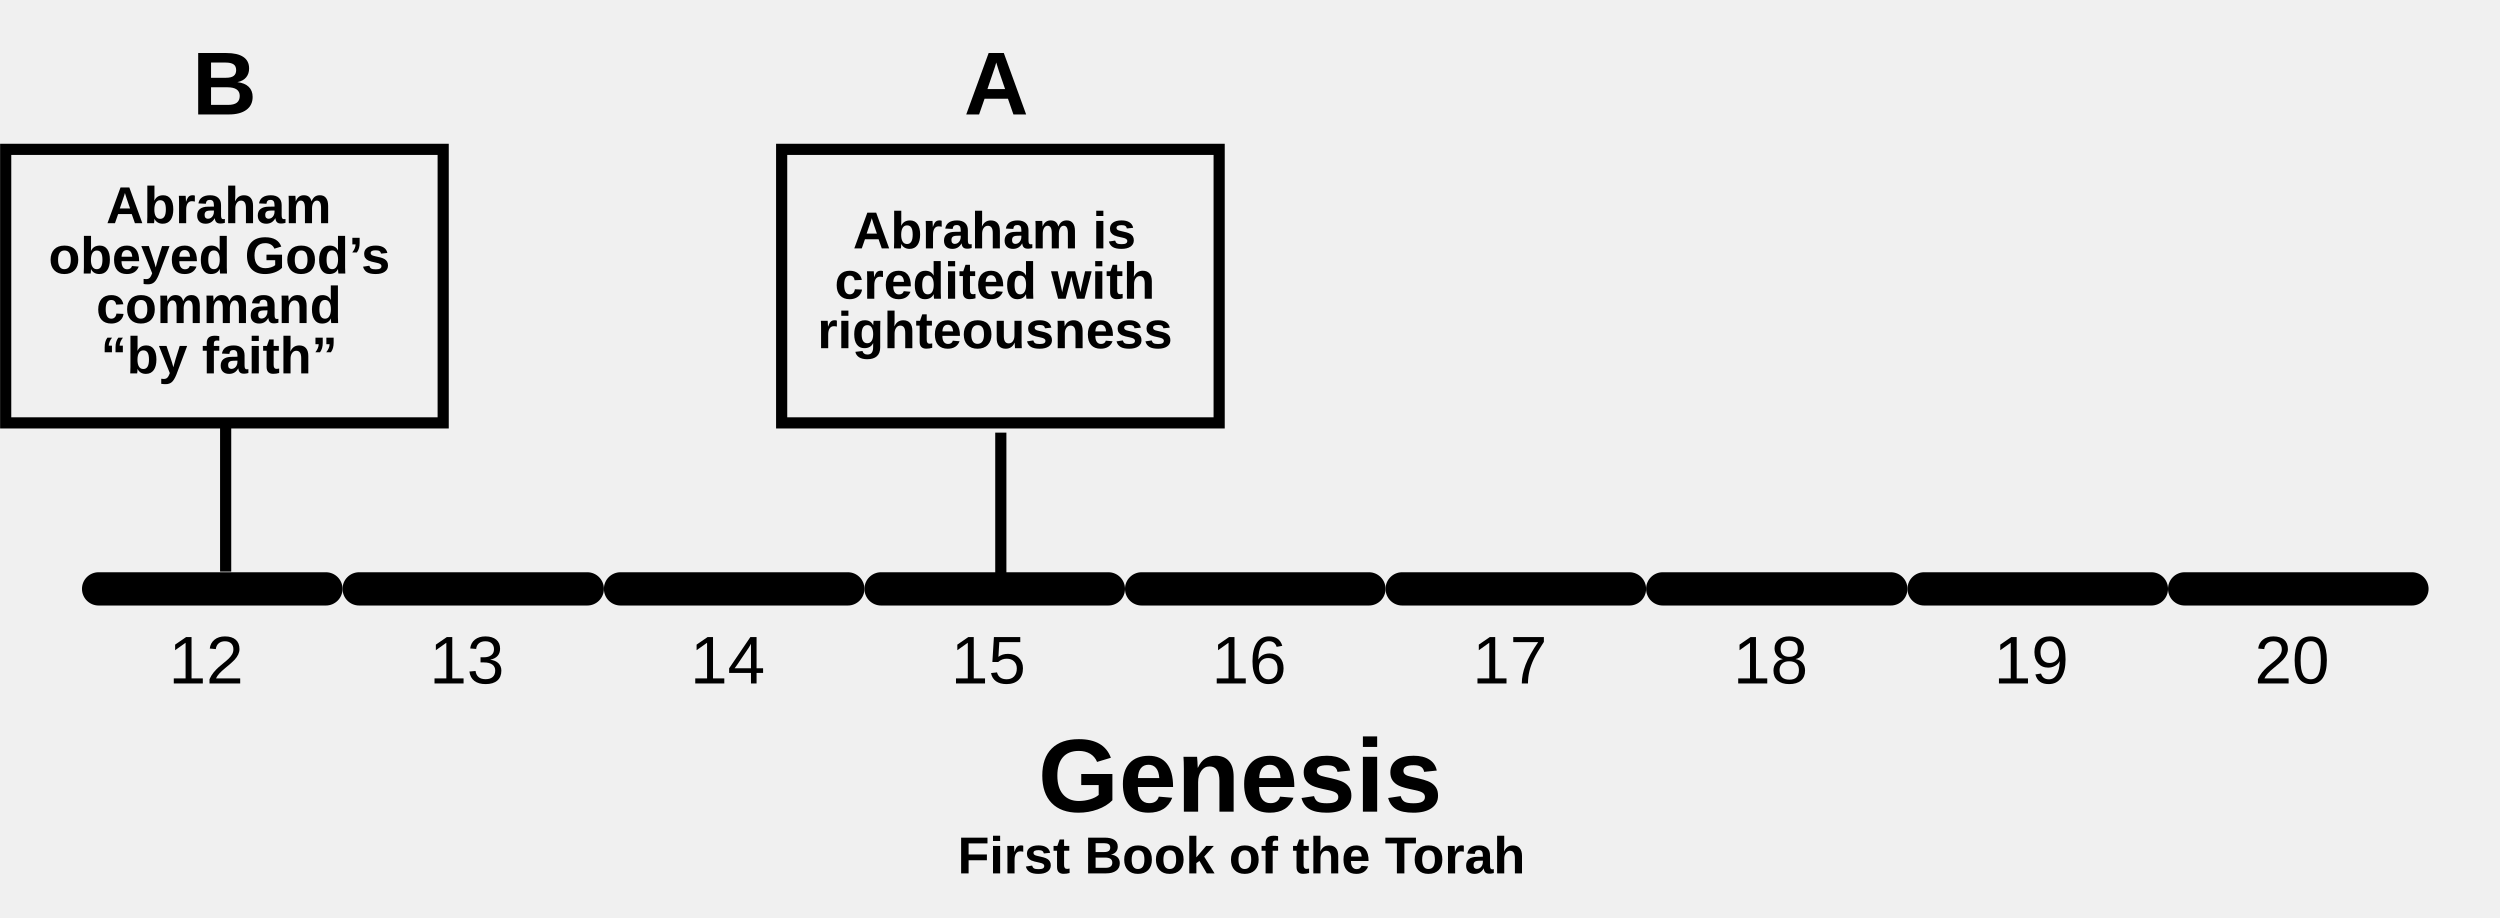
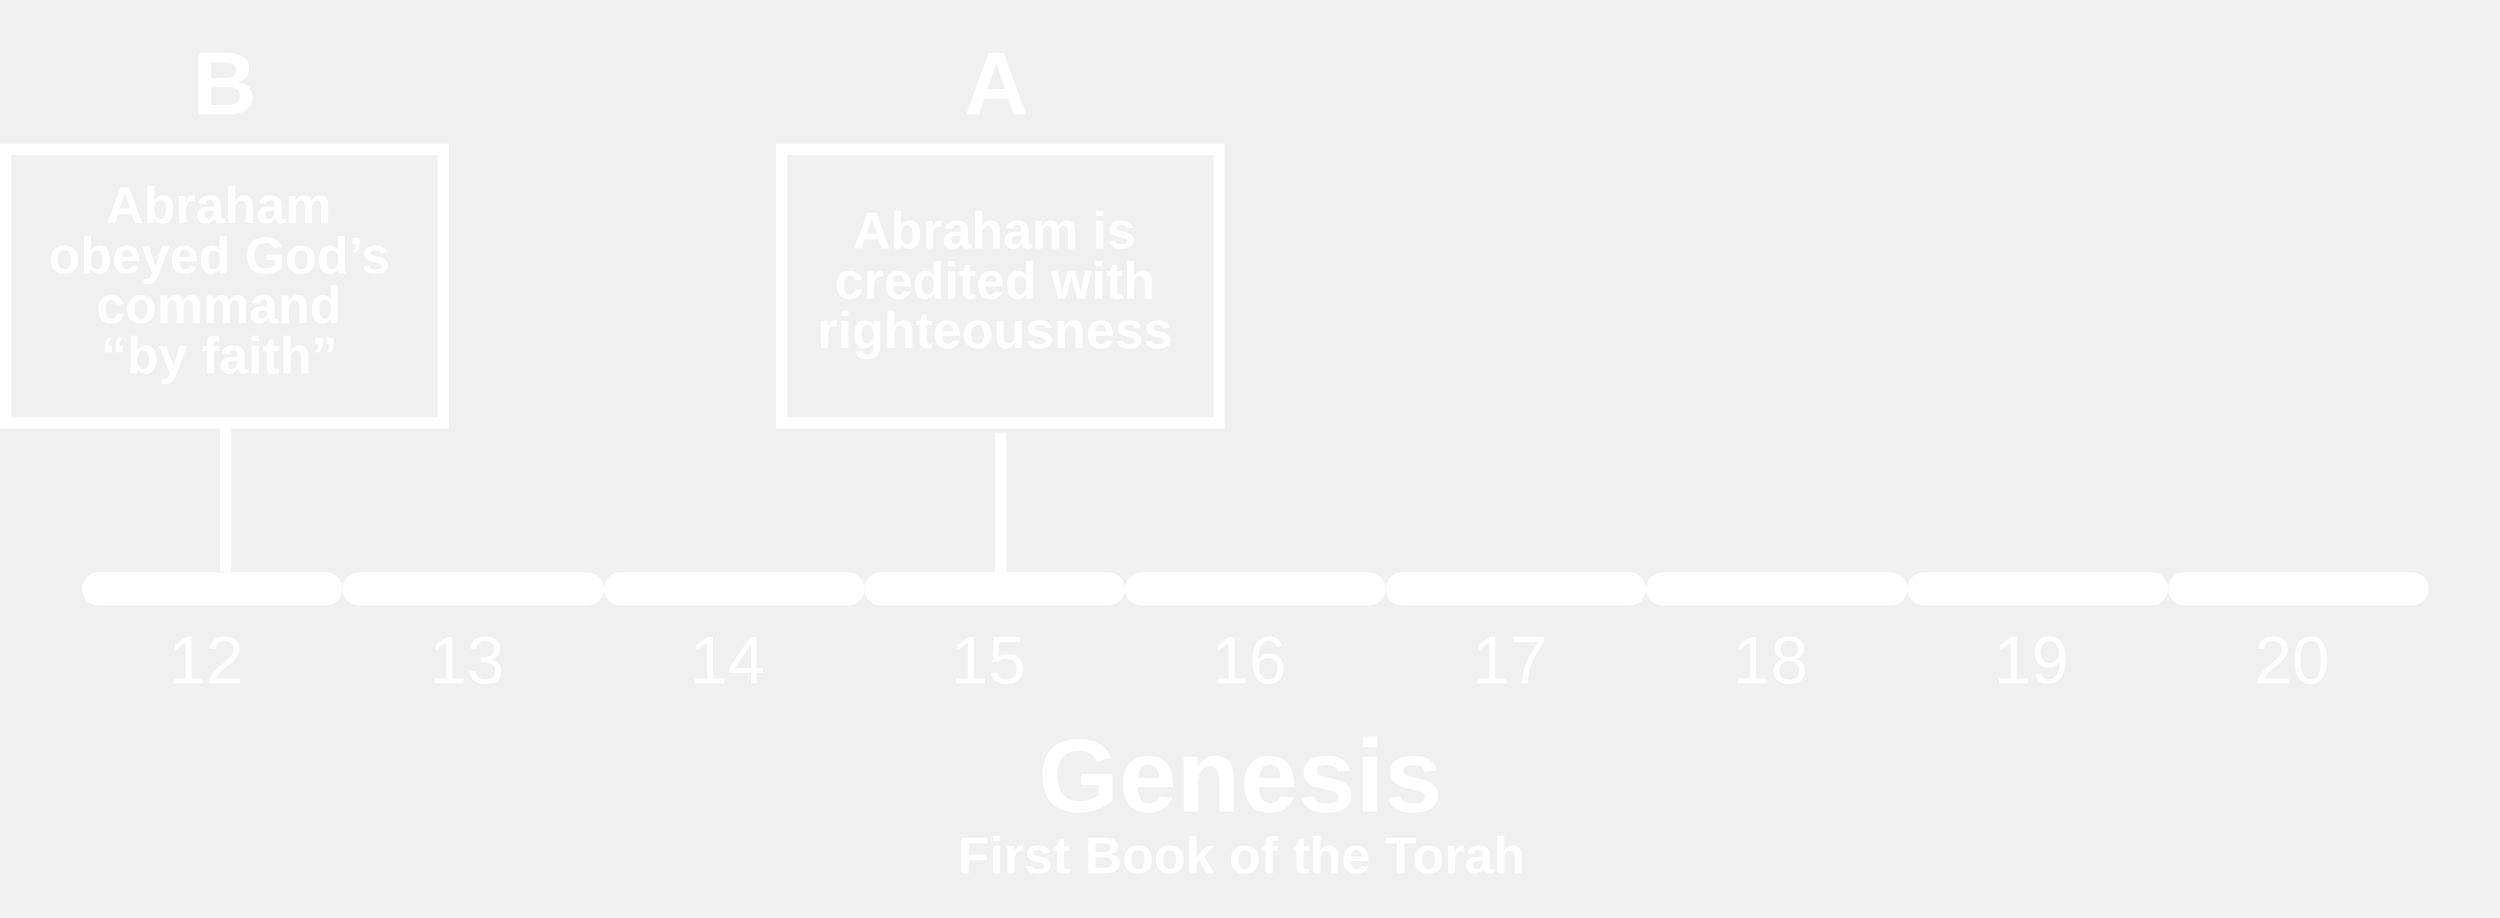
<svg xmlns="http://www.w3.org/2000/svg" width="3080" height="1130" xml:space="preserve" overflow="hidden">
  <g transform="translate(-356 -141)">
-     <path d="M457 866.5C457 855.178 466.178 846 477.5 846L757.5 846C768.822 846 778 855.178 778 866.5L778 866.5C778 877.822 768.822 887 757.5 887L477.5 887C466.178 887 457 877.822 457 866.5Z" fill="#000000" fill-rule="evenodd" />
-     <text fill="#000000" font-family="Arial,Arial_MSFontService,sans-serif" font-weight="400" font-size="83" transform="matrix(1 0 0 1 563.771 983)">12</text>
-     <path d="M778 866.5C778 855.178 787.178 846 798.5 846L1079.5 846C1090.82 846 1100 855.178 1100 866.5L1100 866.5C1100 877.822 1090.82 887 1079.5 887L798.5 887C787.178 887 778 877.822 778 866.5Z" fill="#000000" fill-rule="evenodd" />
-     <text fill="#000000" font-family="Arial,Arial_MSFontService,sans-serif" font-weight="400" font-size="83" transform="matrix(1 0 0 1 884.999 983)">13</text>
-     <path d="M1100 866.5C1100 855.178 1109.18 846 1120.5 846L1400.5 846C1411.82 846 1421 855.178 1421 866.5L1421 866.5C1421 877.822 1411.82 887 1400.5 887L1120.5 887C1109.18 887 1100 877.822 1100 866.5Z" fill="#000000" fill-rule="evenodd" />
-     <text fill="#000000" font-family="Arial,Arial_MSFontService,sans-serif" font-weight="400" font-size="83" transform="matrix(1 0 0 1 1206.23 983)">14</text>
-     <path d="M1421 866.5C1421 855.178 1430.18 846 1441.5 846L1721.5 846C1732.82 846 1742 855.178 1742 866.5L1742 866.5C1742 877.822 1732.82 887 1721.5 887L1441.5 887C1430.18 887 1421 877.822 1421 866.5Z" fill="#000000" fill-rule="evenodd" />
-     <text fill="#000000" font-family="Arial,Arial_MSFontService,sans-serif" font-weight="400" font-size="83" transform="matrix(1 0 0 1 1527.45 983)">15</text>
-     <path d="M1742 866.5C1742 855.178 1751.18 846 1762.5 846L2042.5 846C2053.82 846 2063 855.178 2063 866.5L2063 866.5C2063 877.822 2053.82 887 2042.5 887L1762.5 887C1751.18 887 1742 877.822 1742 866.5Z" fill="#000000" fill-rule="evenodd" />
-     <text fill="#000000" font-family="Arial,Arial_MSFontService,sans-serif" font-weight="400" font-size="83" transform="matrix(1 0 0 1 1848.68 983)">16</text>
-     <path d="M2063 866.5C2063 855.178 2072.18 846 2083.5 846L2363.5 846C2374.82 846 2384 855.178 2384 866.5L2384 866.5C2384 877.822 2374.82 887 2363.5 887L2083.5 887C2072.18 887 2063 877.822 2063 866.5Z" fill="#000000" fill-rule="evenodd" />
-     <text fill="#000000" font-family="Arial,Arial_MSFontService,sans-serif" font-weight="400" font-size="83" transform="matrix(1 0 0 1 2169.91 983)">17</text>
-     <path d="M2384 866.5C2384 855.178 2393.18 846 2404.5 846L2685.5 846C2696.82 846 2706 855.178 2706 866.5L2706 866.5C2706 877.822 2696.82 887 2685.5 887L2404.5 887C2393.18 887 2384 877.822 2384 866.5Z" fill="#000000" fill-rule="evenodd" />
-     <text fill="#000000" font-family="Arial,Arial_MSFontService,sans-serif" font-weight="400" font-size="83" transform="matrix(1 0 0 1 2491.14 983)">18</text>
-     <path d="M2706 866.5C2706 855.178 2715.18 846 2726.5 846L3006.5 846C3017.82 846 3027 855.178 3027 866.5L3027 866.5C3027 877.822 3017.82 887 3006.5 887L2726.5 887C2715.18 887 2706 877.822 2706 866.5Z" fill="#000000" fill-rule="evenodd" />
-     <text fill="#000000" font-family="Arial,Arial_MSFontService,sans-serif" font-weight="400" font-size="83" transform="matrix(1 0 0 1 2812.37 983)">19</text>
-     <path d="M3027 866.5C3027 855.178 3036.18 846 3047.5 846L3327.5 846C3338.82 846 3348 855.178 3348 866.5L3348 866.5C3348 877.822 3338.82 887 3327.5 887L3047.5 887C3036.18 887 3027 877.822 3027 866.5Z" fill="#000000" fill-rule="evenodd" />
-     <text fill="#000000" font-family="Arial,Arial_MSFontService,sans-serif" font-weight="400" font-size="83" transform="matrix(1 0 0 1 3133.59 983)">20</text>
-     <text fill="#000000" font-family="Arial,Arial_MSFontService,sans-serif" font-weight="700" font-size="64" transform="matrix(1 0 0 1 1406.91 447)">Abraham is </text>
-     <text fill="#000000" font-family="Arial,Arial_MSFontService,sans-serif" font-weight="700" font-size="64" transform="matrix(1 0 0 1 1384.29 509)">credited with </text>
-     <text fill="#000000" font-family="Arial,Arial_MSFontService,sans-serif" font-weight="700" font-size="64" transform="matrix(1 0 0 1 1363.09 570)">righteousness</text>
-     <rect x="1319" y="325" width="539" height="337" stroke="#000000" stroke-width="13.75" stroke-miterlimit="8" fill="none" />
-     <path d="M1589 674 1589 856.188" stroke="#000000" stroke-width="13.75" stroke-miterlimit="8" fill="none" fill-rule="evenodd" />
-     <text fill="#000000" font-family="Arial,Arial_MSFontService,sans-serif" font-weight="700" font-size="128" transform="matrix(1 0 0 1 1634.84 1141)">Genesis </text>
-     <text fill="#000000" font-family="Arial,Arial_MSFontService,sans-serif" font-weight="700" font-size="64" transform="matrix(1 0 0 1 1535.82 1217)">First Book of the Torah</text>
-     <text fill="#000000" font-family="Arial,Arial_MSFontService,sans-serif" font-weight="700" font-size="64" transform="matrix(1 0 0 1 486.814 416)">Abraham </text>
-     <text fill="#000000" font-family="Arial,Arial_MSFontService,sans-serif" font-weight="700" font-size="64" transform="matrix(1 0 0 1 415.818 478)">obeyed God’s </text>
-     <text fill="#000000" font-family="Arial,Arial_MSFontService,sans-serif" font-weight="700" font-size="64" transform="matrix(1 0 0 1 474.508 539)">command </text>
-     <text fill="#000000" font-family="Arial,Arial_MSFontService,sans-serif" font-weight="700" font-size="64" transform="matrix(1 0 0 1 480.237 601)">“by faith”</text>
-     <rect x="363" y="325" width="539" height="337" stroke="#000000" stroke-width="13.75" stroke-miterlimit="8" fill="none" />
-     <path d="M634 663 634 845.188" stroke="#000000" stroke-width="13.75" stroke-miterlimit="8" fill="none" fill-rule="evenodd" />
-     <text fill="#000000" font-family="Arial,Arial_MSFontService,sans-serif" font-weight="700" font-size="110" transform="matrix(1 0 0 1 1543.67 282)">A</text>
-     <text fill="#000000" font-family="Arial,Arial_MSFontService,sans-serif" font-weight="700" font-size="110" transform="matrix(1 0 0 1 592.804 282)">B</text>
+     <path d="M457 866.5C457 855.178 466.178 846 477.5 846L757.5 846C768.822 846 778 855.178 778 866.5L778 866.5C778 877.822 768.822 887 757.5 887L477.5 887C466.178 887 457 877.822 457 866.5Z" fill="#FFFFFF" fill-rule="evenodd" />
+     <text fill="#FFFFFF" font-family="Arial,Arial_MSFontService,sans-serif" font-weight="400" font-size="83" transform="matrix(1 0 0 1 563.771 983)">12</text>
+     <path d="M778 866.5C778 855.178 787.178 846 798.5 846L1079.5 846C1090.82 846 1100 855.178 1100 866.5L1100 866.5C1100 877.822 1090.82 887 1079.5 887L798.5 887C787.178 887 778 877.822 778 866.5Z" fill="#FFFFFF" fill-rule="evenodd" />
+     <text fill="#FFFFFF" font-family="Arial,Arial_MSFontService,sans-serif" font-weight="400" font-size="83" transform="matrix(1 0 0 1 884.999 983)">13</text>
+     <path d="M1100 866.5C1100 855.178 1109.18 846 1120.5 846L1400.5 846C1411.82 846 1421 855.178 1421 866.5L1421 866.5C1421 877.822 1411.82 887 1400.5 887L1120.5 887C1109.18 887 1100 877.822 1100 866.5Z" fill="#FFFFFF" fill-rule="evenodd" />
+     <text fill="#FFFFFF" font-family="Arial,Arial_MSFontService,sans-serif" font-weight="400" font-size="83" transform="matrix(1 0 0 1 1206.23 983)">14</text>
+     <path d="M1421 866.5C1421 855.178 1430.18 846 1441.5 846L1721.5 846C1732.82 846 1742 855.178 1742 866.5L1742 866.5C1742 877.822 1732.82 887 1721.5 887L1441.5 887C1430.18 887 1421 877.822 1421 866.5Z" fill="#FFFFFF" fill-rule="evenodd" />
+     <text fill="#FFFFFF" font-family="Arial,Arial_MSFontService,sans-serif" font-weight="400" font-size="83" transform="matrix(1 0 0 1 1527.45 983)">15</text>
+     <path d="M1742 866.5C1742 855.178 1751.18 846 1762.5 846L2042.5 846C2053.82 846 2063 855.178 2063 866.5L2063 866.5C2063 877.822 2053.82 887 2042.5 887L1762.5 887C1751.18 887 1742 877.822 1742 866.5Z" fill="#FFFFFF" fill-rule="evenodd" />
+     <text fill="#FFFFFF" font-family="Arial,Arial_MSFontService,sans-serif" font-weight="400" font-size="83" transform="matrix(1 0 0 1 1848.68 983)">16</text>
+     <path d="M2063 866.5C2063 855.178 2072.18 846 2083.5 846L2363.5 846C2374.82 846 2384 855.178 2384 866.5L2384 866.5C2384 877.822 2374.82 887 2363.5 887L2083.5 887C2072.18 887 2063 877.822 2063 866.5Z" fill="#FFFFFF" fill-rule="evenodd" />
+     <text fill="#FFFFFF" font-family="Arial,Arial_MSFontService,sans-serif" font-weight="400" font-size="83" transform="matrix(1 0 0 1 2169.91 983)">17</text>
+     <path d="M2384 866.5C2384 855.178 2393.18 846 2404.5 846L2685.5 846C2696.82 846 2706 855.178 2706 866.5L2706 866.5C2706 877.822 2696.82 887 2685.5 887L2404.5 887C2393.18 887 2384 877.822 2384 866.5Z" fill="#FFFFFF" fill-rule="evenodd" />
+     <text fill="#FFFFFF" font-family="Arial,Arial_MSFontService,sans-serif" font-weight="400" font-size="83" transform="matrix(1 0 0 1 2491.14 983)">18</text>
+     <path d="M2706 866.5C2706 855.178 2715.18 846 2726.5 846L3006.5 846C3017.82 846 3027 855.178 3027 866.5L3027 866.5C3027 877.822 3017.82 887 3006.5 887L2726.5 887C2715.18 887 2706 877.822 2706 866.5Z" fill="#FFFFFF" fill-rule="evenodd" />
+     <text fill="#FFFFFF" font-family="Arial,Arial_MSFontService,sans-serif" font-weight="400" font-size="83" transform="matrix(1 0 0 1 2812.37 983)">19</text>
+     <path d="M3027 866.5C3027 855.178 3036.18 846 3047.5 846L3327.5 846C3338.82 846 3348 855.178 3348 866.5L3348 866.5C3348 877.822 3338.82 887 3327.5 887L3047.5 887C3036.18 887 3027 877.822 3027 866.5Z" fill="#FFFFFF" fill-rule="evenodd" />
+     <text fill="#FFFFFF" font-family="Arial,Arial_MSFontService,sans-serif" font-weight="400" font-size="83" transform="matrix(1 0 0 1 3133.59 983)">20</text>
+     <text fill="#FFFFFF" font-family="Arial,Arial_MSFontService,sans-serif" font-weight="700" font-size="64" transform="matrix(1 0 0 1 1406.91 447)">Abraham is </text>
+     <text fill="#FFFFFF" font-family="Arial,Arial_MSFontService,sans-serif" font-weight="700" font-size="64" transform="matrix(1 0 0 1 1384.29 509)">credited with </text>
+     <text fill="#FFFFFF" font-family="Arial,Arial_MSFontService,sans-serif" font-weight="700" font-size="64" transform="matrix(1 0 0 1 1363.09 570)">righteousness</text>
+     <rect x="1319" y="325" width="539" height="337" stroke="#FFFFFF" stroke-width="13.75" stroke-miterlimit="8" fill="none" />
+     <path d="M1589 674 1589 856.188" stroke="#FFFFFF" stroke-width="13.75" stroke-miterlimit="8" fill="none" fill-rule="evenodd" />
+     <text fill="#FFFFFF" font-family="Arial,Arial_MSFontService,sans-serif" font-weight="700" font-size="128" transform="matrix(1 0 0 1 1634.84 1141)">Genesis </text>
+     <text fill="#FFFFFF" font-family="Arial,Arial_MSFontService,sans-serif" font-weight="700" font-size="64" transform="matrix(1 0 0 1 1535.82 1217)">First Book of the Torah</text>
+     <text fill="#FFFFFF" font-family="Arial,Arial_MSFontService,sans-serif" font-weight="700" font-size="64" transform="matrix(1 0 0 1 486.814 416)">Abraham </text>
+     <text fill="#FFFFFF" font-family="Arial,Arial_MSFontService,sans-serif" font-weight="700" font-size="64" transform="matrix(1 0 0 1 415.818 478)">obeyed God’s </text>
+     <text fill="#FFFFFF" font-family="Arial,Arial_MSFontService,sans-serif" font-weight="700" font-size="64" transform="matrix(1 0 0 1 474.508 539)">command </text>
+     <text fill="#FFFFFF" font-family="Arial,Arial_MSFontService,sans-serif" font-weight="700" font-size="64" transform="matrix(1 0 0 1 480.237 601)">“by faith”</text>
+     <rect x="363" y="325" width="539" height="337" stroke="#FFFFFF" stroke-width="13.75" stroke-miterlimit="8" fill="none" />
+     <path d="M634 663 634 845.188" stroke="#FFFFFF" stroke-width="13.75" stroke-miterlimit="8" fill="none" fill-rule="evenodd" />
+     <text fill="#FFFFFF" font-family="Arial,Arial_MSFontService,sans-serif" font-weight="700" font-size="110" transform="matrix(1 0 0 1 1543.67 282)">A</text>
+     <text fill="#FFFFFF" font-family="Arial,Arial_MSFontService,sans-serif" font-weight="700" font-size="110" transform="matrix(1 0 0 1 592.804 282)">B</text>
  </g>
</svg>
